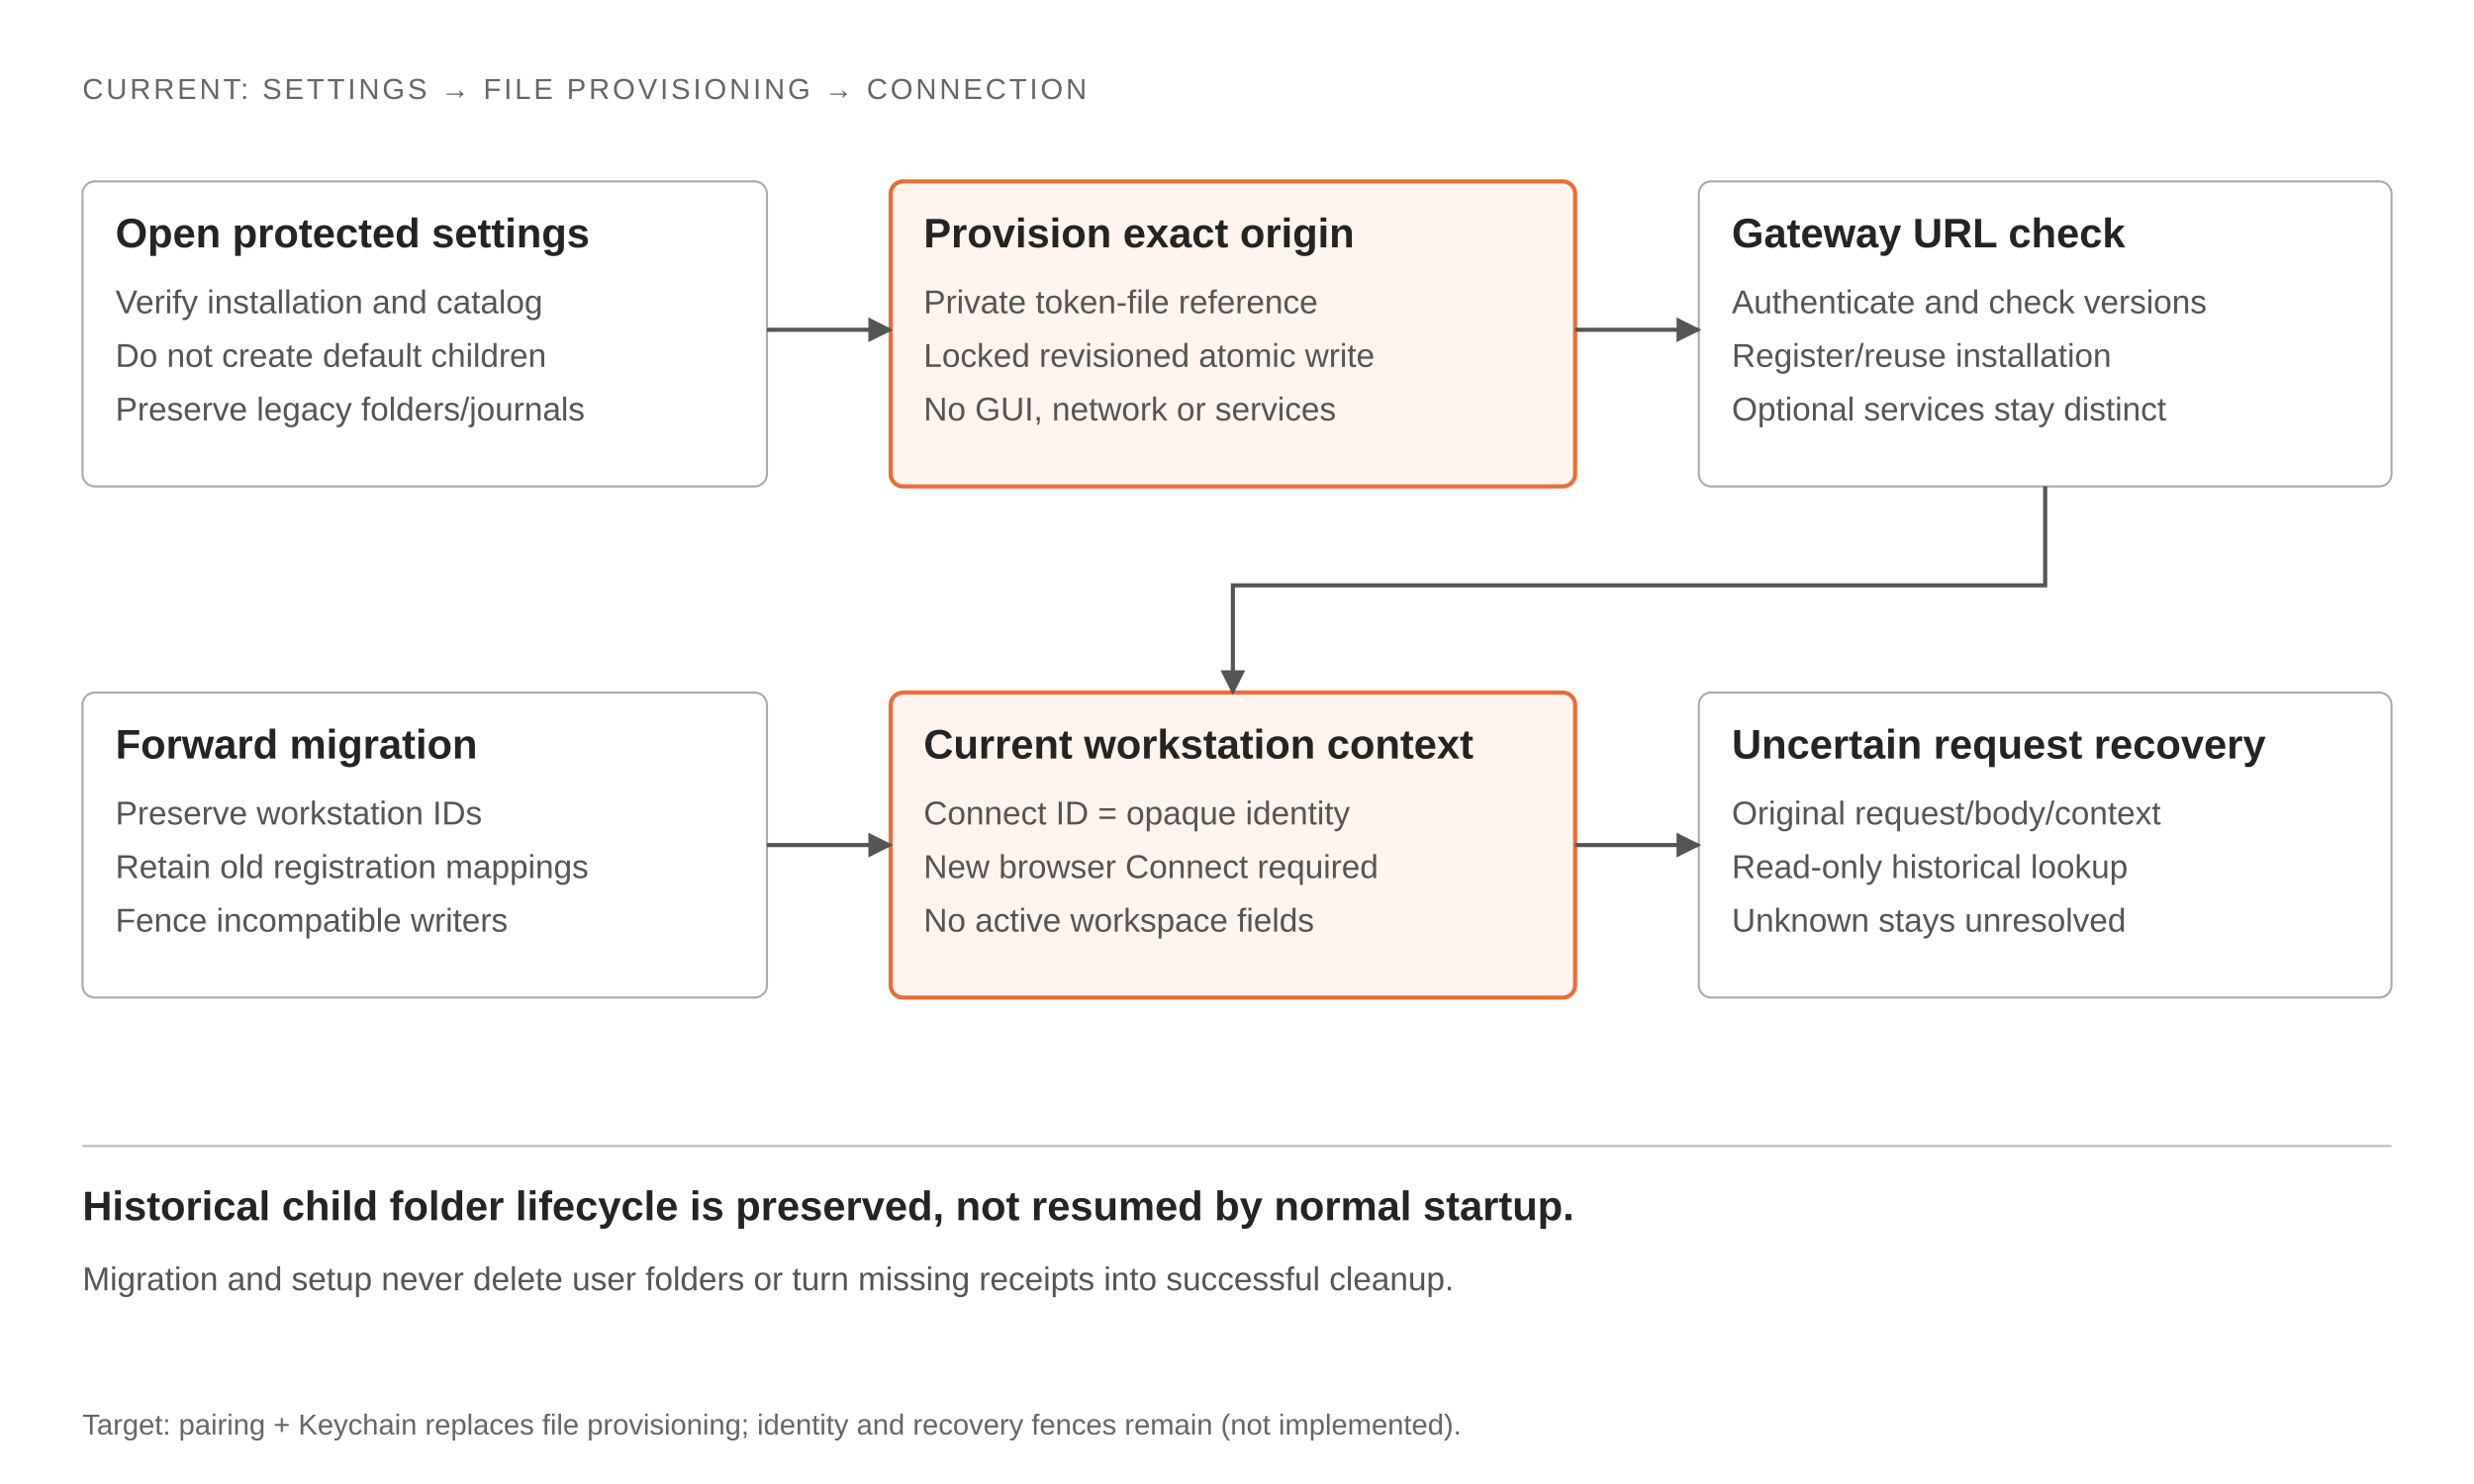
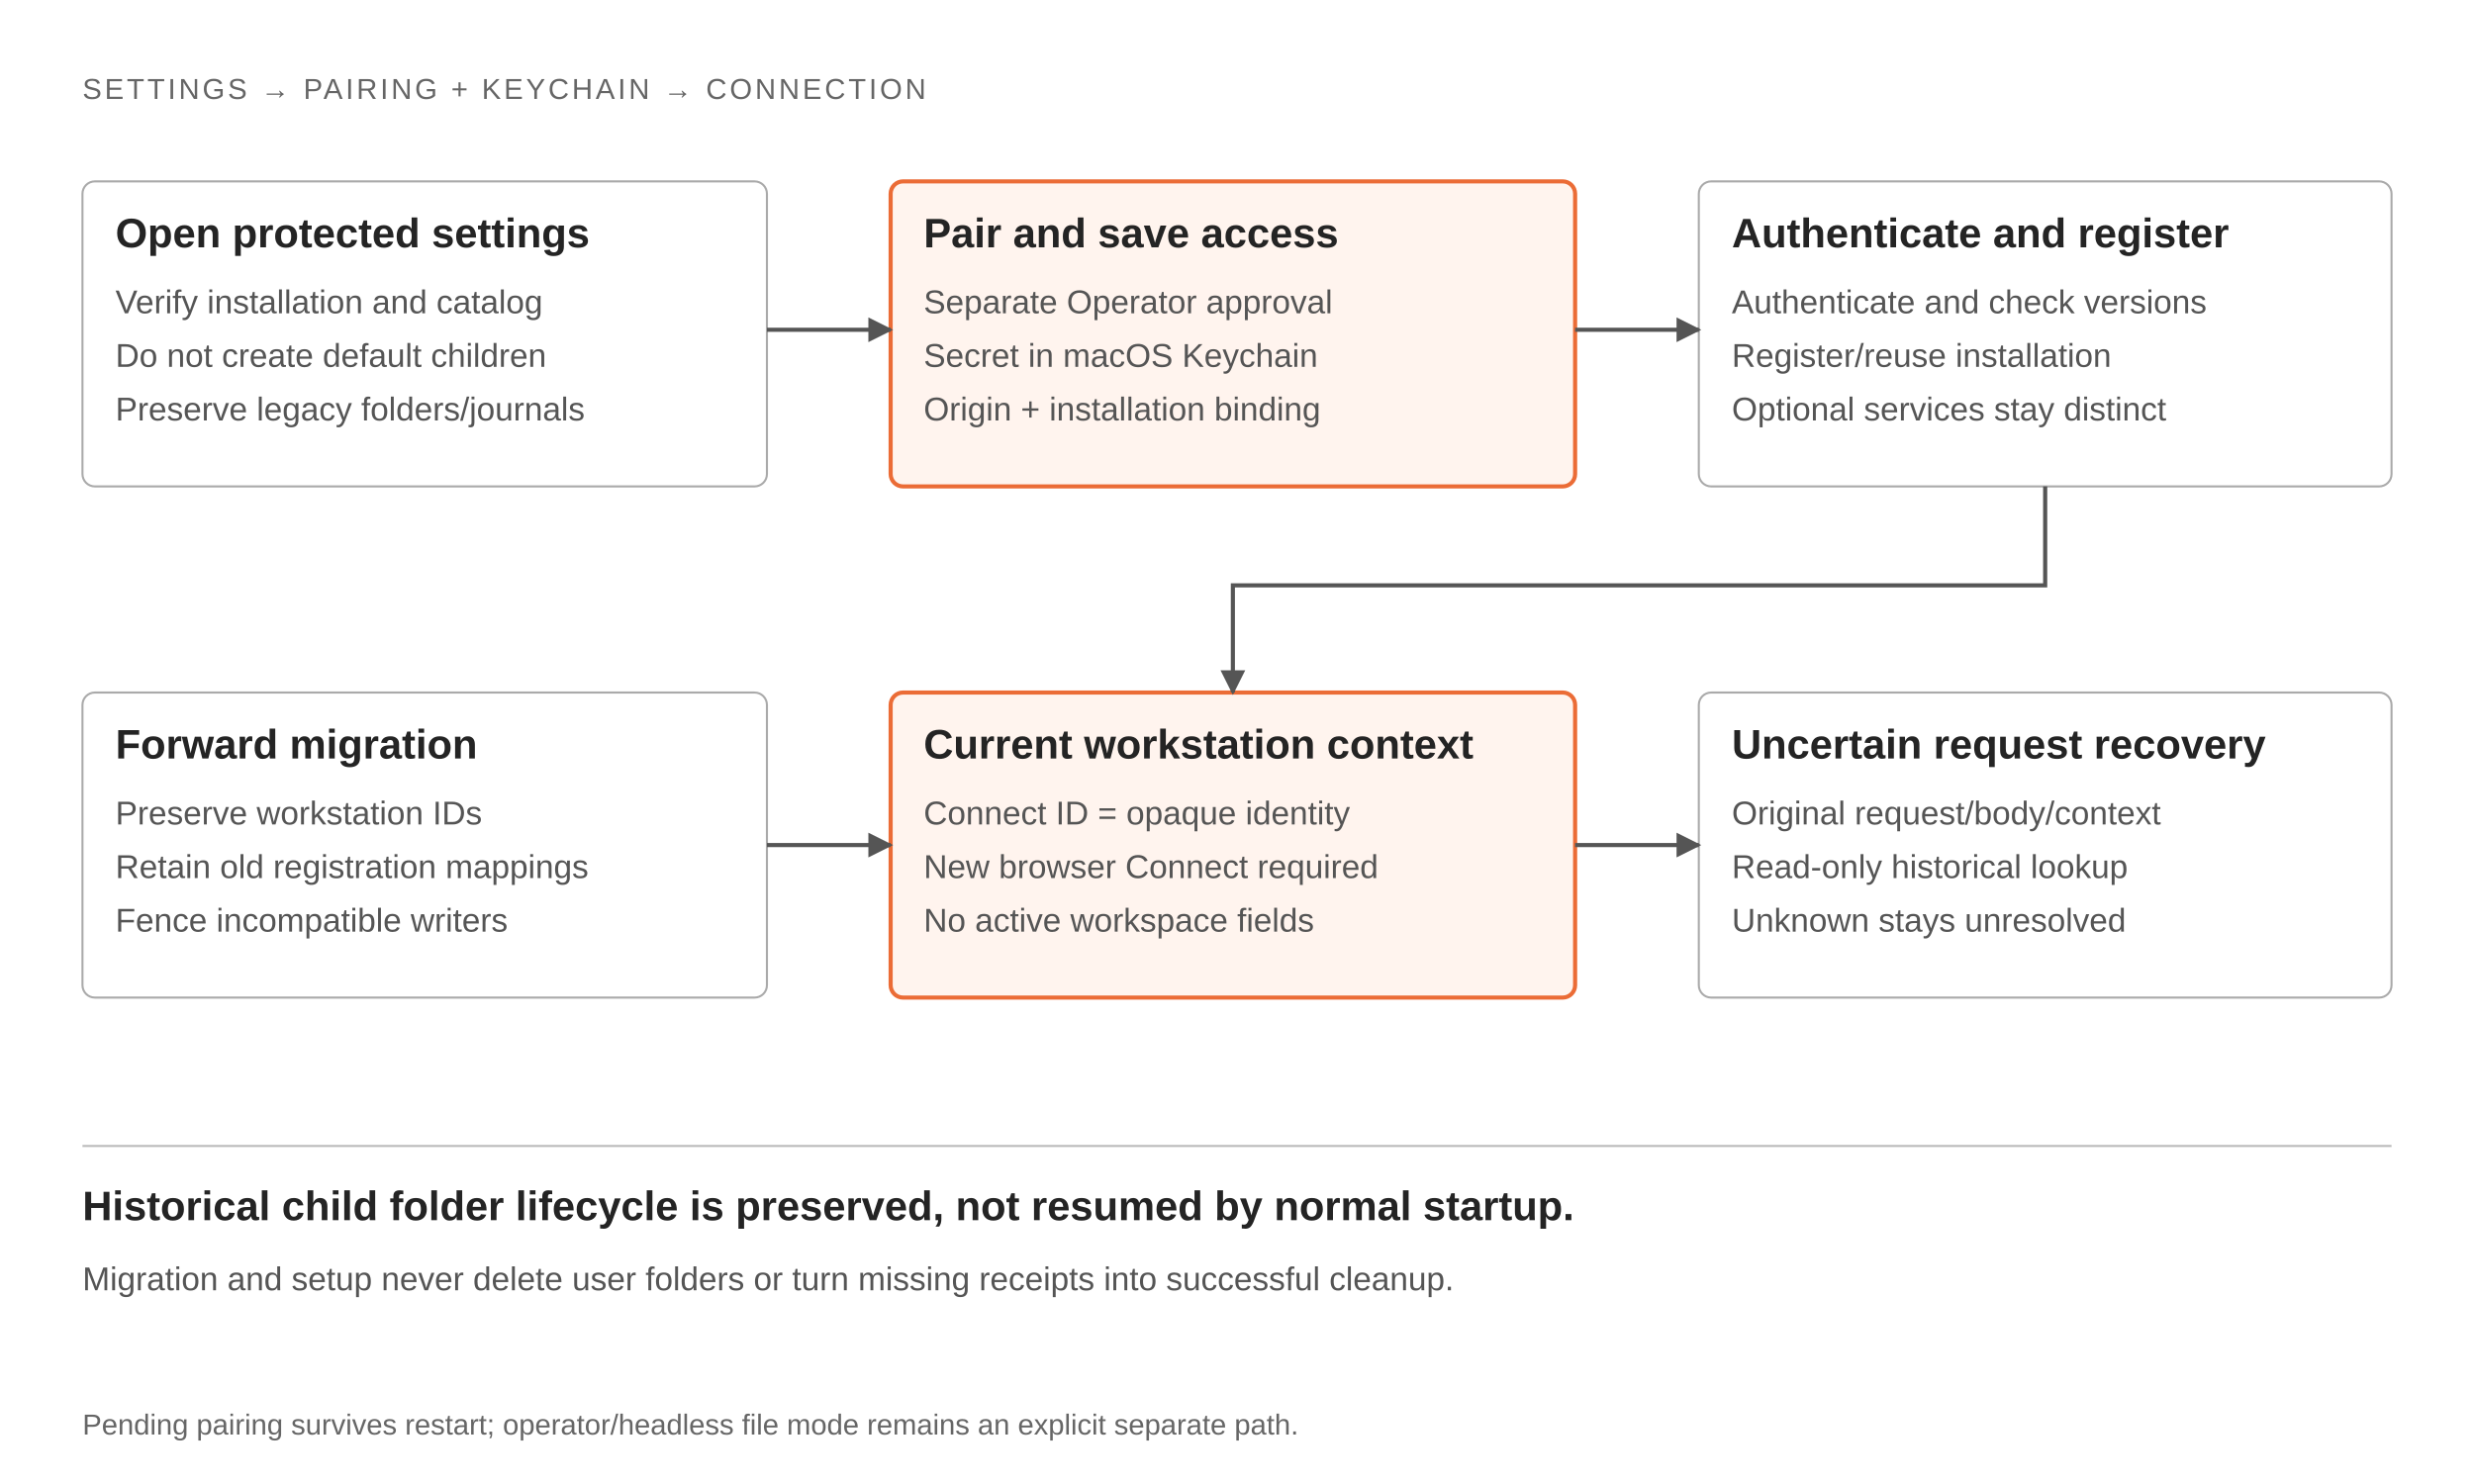
<svg xmlns="http://www.w3.org/2000/svg" viewBox="0 0 1200 720" role="img" aria-labelledby="workspace-lifecycle-title workspace-lifecycle-desc">
  <style>text{font-family:Geist,Arial,sans-serif;fill:#242424}.zone{font-size:14px;letter-spacing:1.4px;fill:#666}.label{font-size:20px;font-weight:600}.note{font-size:16px;fill:#555}.small{font-size:14px;fill:#666}.node{fill:#fff;stroke:#aaa;stroke-width:1}.focus{fill:#fff4ee;stroke:#eb6c36;stroke-width:2}.wire{fill:none;stroke:#555;stroke-width:2;marker-end:url(#arrow)}.lane{fill:#fafafa;stroke:#ddd;stroke-width:1}</style>
  <defs>
    <marker id="arrow" viewBox="0 0 10 10" refX="9" refY="5" markerWidth="6" markerHeight="6" orient="auto">
      <path d="M 0 0 L 10 5 L 0 10 z" fill="#555" />
    </marker>
  </defs>
  <rect width="1200" height="720" fill="#fff" />
-   <text x="40" y="48" class="zone">CURRENT: SETTINGS → FILE PROVISIONING → CONNECTION</text>
+   <text x="40" y="48" class="zone">SETTINGS → PAIRING + KEYCHAIN → CONNECTION</text>
  <rect x="40" y="88" width="332" height="148" rx="6" class="node" />
  <text x="56" y="120" class="label">Open protected settings</text>
  <text x="56" y="152" class="note">Verify installation and catalog</text>
  <text x="56" y="178" class="note">Do not create default children</text>
  <text x="56" y="204" class="note">Preserve legacy folders/journals</text>
  <rect x="432" y="88" width="332" height="148" rx="6" class="focus" />
-   <text x="448" y="120" class="label">Provision exact origin</text>
-   <text x="448" y="152" class="note">Private token-file reference</text>
-   <text x="448" y="178" class="note">Locked revisioned atomic write</text>
-   <text x="448" y="204" class="note">No GUI, network or services</text>
+   <text x="448" y="120" class="label">Pair and save access</text>
+   <text x="448" y="152" class="note">Separate Operator approval</text>
+   <text x="448" y="178" class="note">Secret in macOS Keychain</text>
+   <text x="448" y="204" class="note">Origin + installation binding</text>
  <rect x="824" y="88" width="336" height="148" rx="6" class="node" />
-   <text x="840" y="120" class="label">Gateway URL check</text>
+   <text x="840" y="120" class="label">Authenticate and register</text>
  <text x="840" y="152" class="note">Authenticate and check versions</text>
  <text x="840" y="178" class="note">Register/reuse installation</text>
  <text x="840" y="204" class="note">Optional services stay distinct</text>
  <path d="M 372 160 H 432" class="wire" />
  <path d="M 764 160 H 824" class="wire" />
  <rect x="40" y="336" width="332" height="148" rx="6" class="node" />
  <text x="56" y="368" class="label">Forward migration</text>
  <text x="56" y="400" class="note">Preserve workstation IDs</text>
  <text x="56" y="426" class="note">Retain old registration mappings</text>
  <text x="56" y="452" class="note">Fence incompatible writers</text>
  <rect x="432" y="336" width="332" height="148" rx="6" class="focus" />
  <text x="448" y="368" class="label">Current workstation context</text>
  <text x="448" y="400" class="note">Connect ID = opaque identity</text>
  <text x="448" y="426" class="note">New browser Connect required</text>
  <text x="448" y="452" class="note">No active workspace fields</text>
  <rect x="824" y="336" width="336" height="148" rx="6" class="node" />
  <text x="840" y="368" class="label">Uncertain request recovery</text>
  <text x="840" y="400" class="note">Original request/body/context</text>
  <text x="840" y="426" class="note">Read-only historical lookup</text>
  <text x="840" y="452" class="note">Unknown stays unresolved</text>
  <path d="M 992 236 V 284 H 598 V 336" class="wire" />
  <path d="M 372 410 H 432" class="wire" />
  <path d="M 764 410 H 824" class="wire" />
  <path d="M 40 556 H 1160" stroke="#bbb" />
  <text x="40" y="592" class="label">Historical child folder lifecycle is preserved, not resumed by normal startup.</text>
  <text x="40" y="626" class="note">Migration and setup never delete user folders or turn missing receipts into successful cleanup.</text>
-   <text x="40" y="696" class="small">Target: pairing + Keychain replaces file provisioning; identity and recovery fences remain (not implemented).</text>
+   <text x="40" y="696" class="small">Pending pairing survives restart; operator/headless file mode remains an explicit separate path.</text>
</svg>
